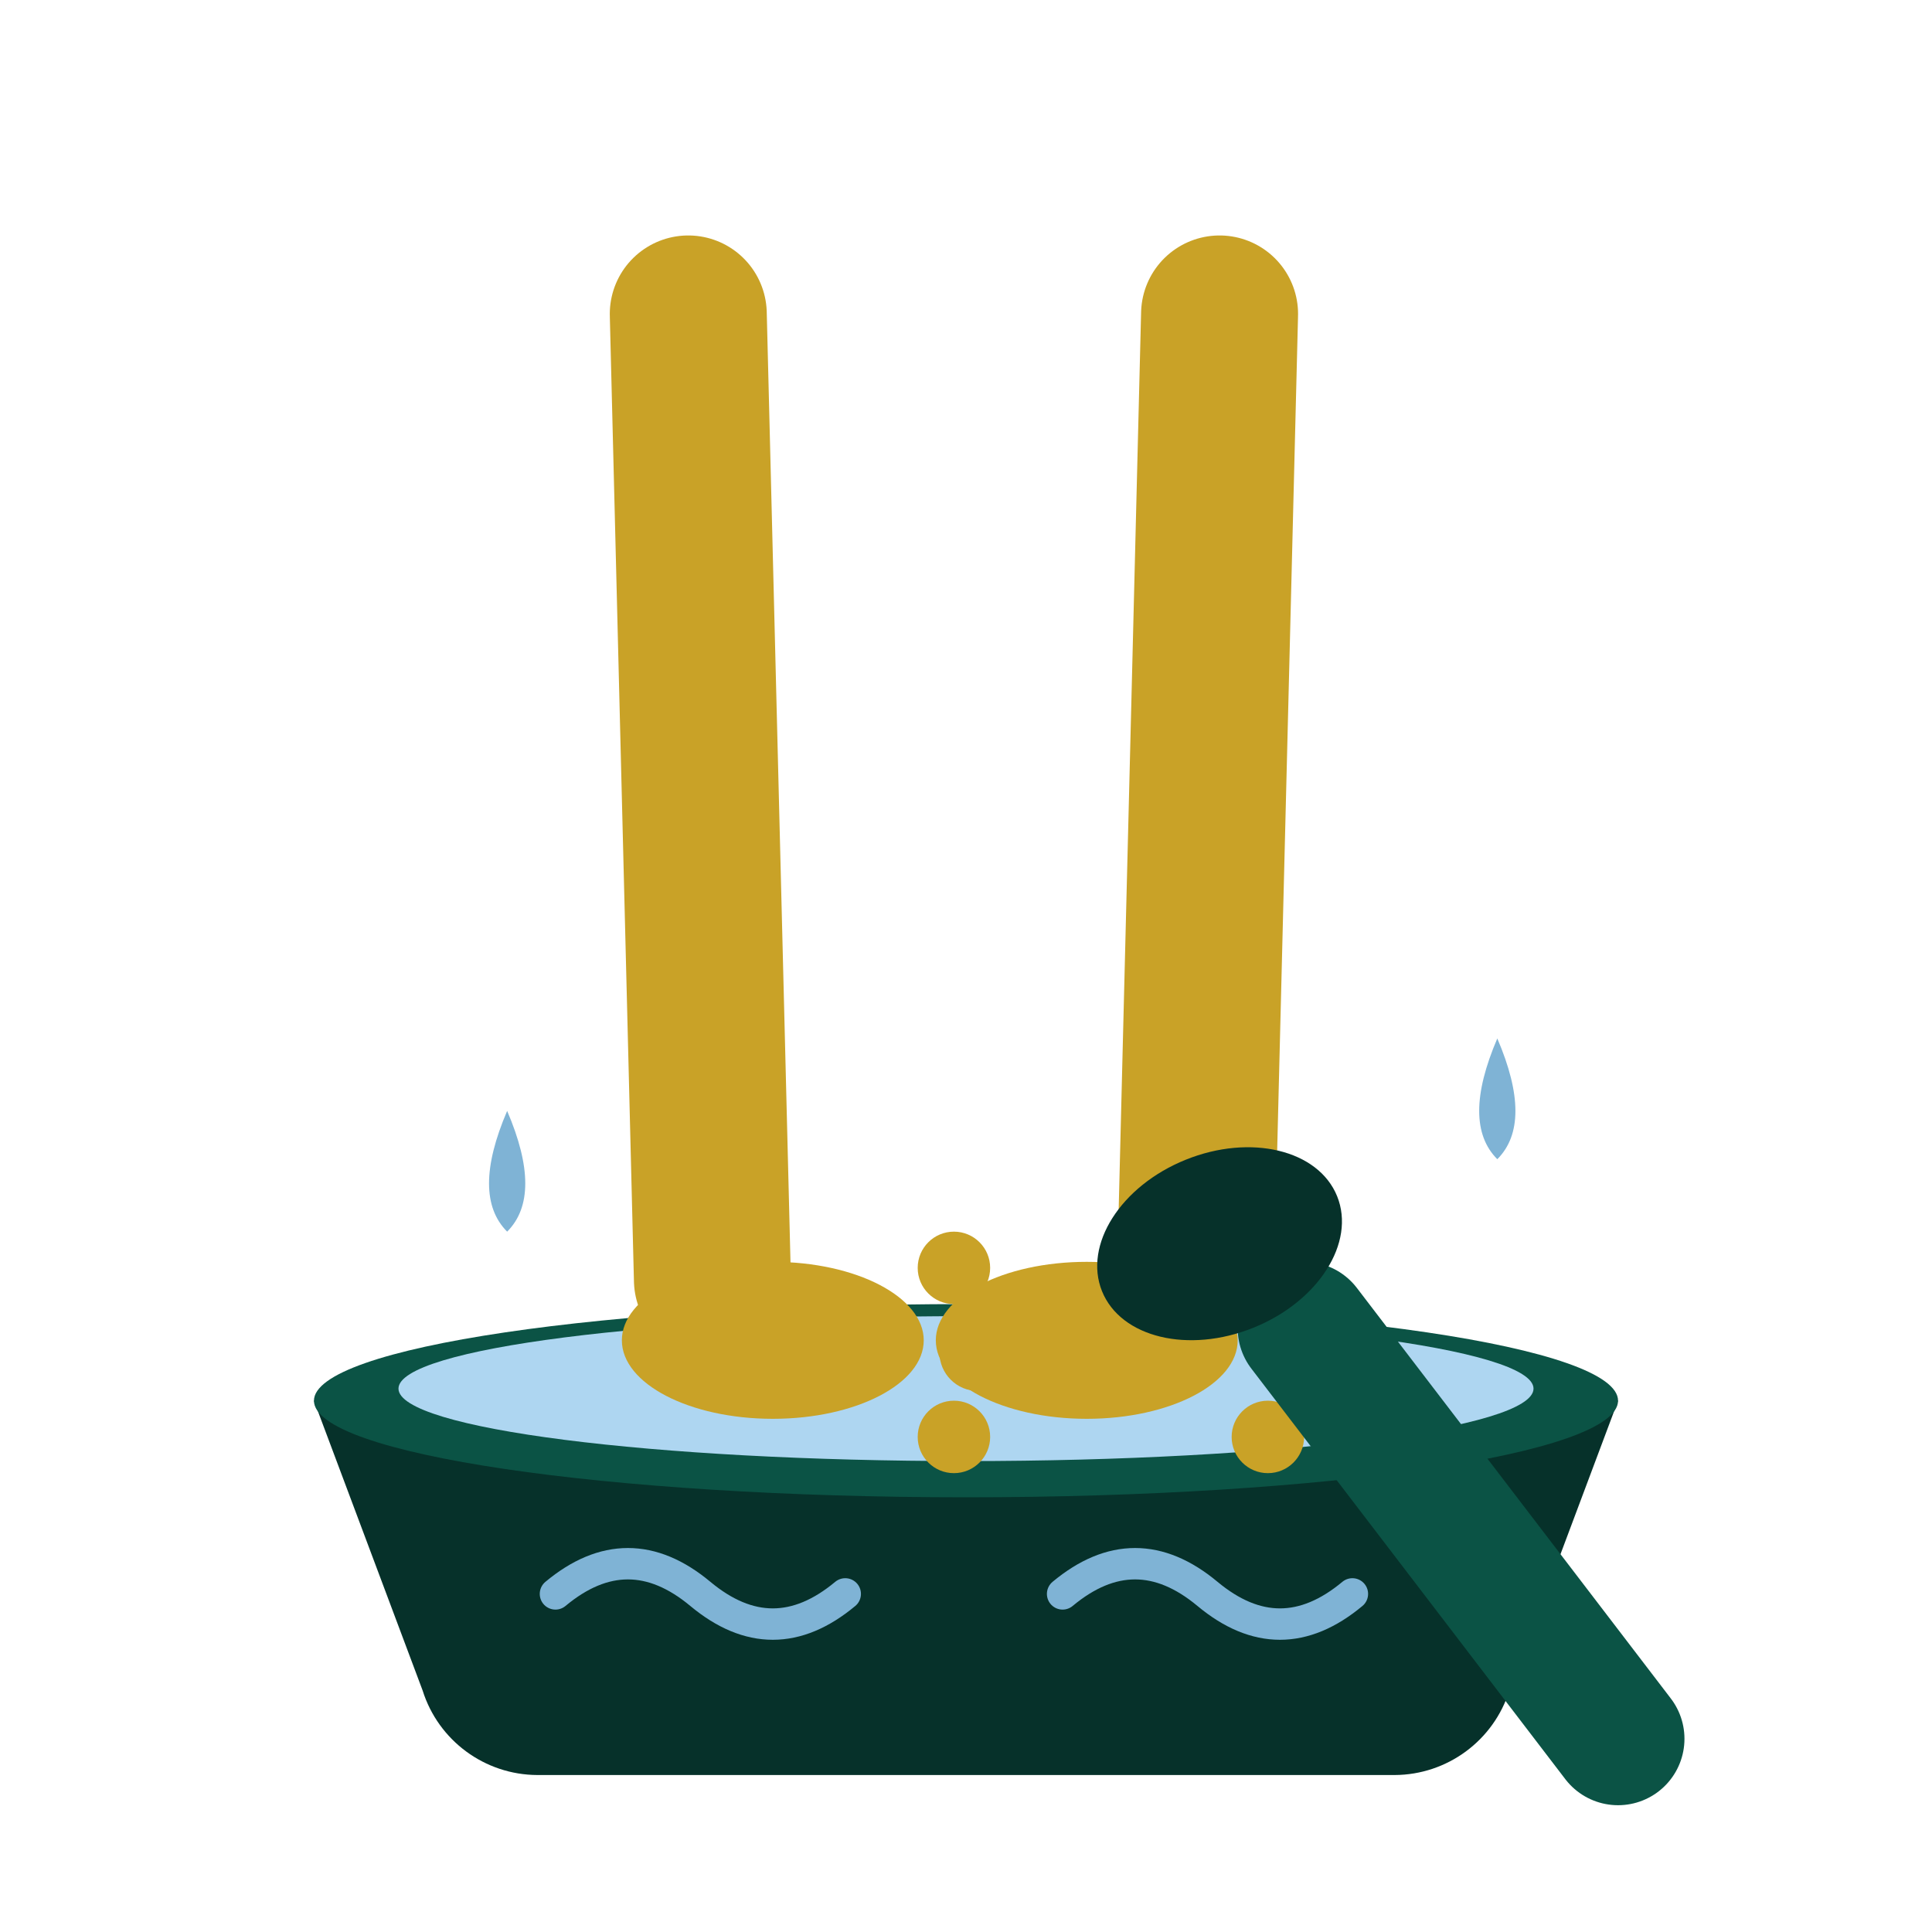
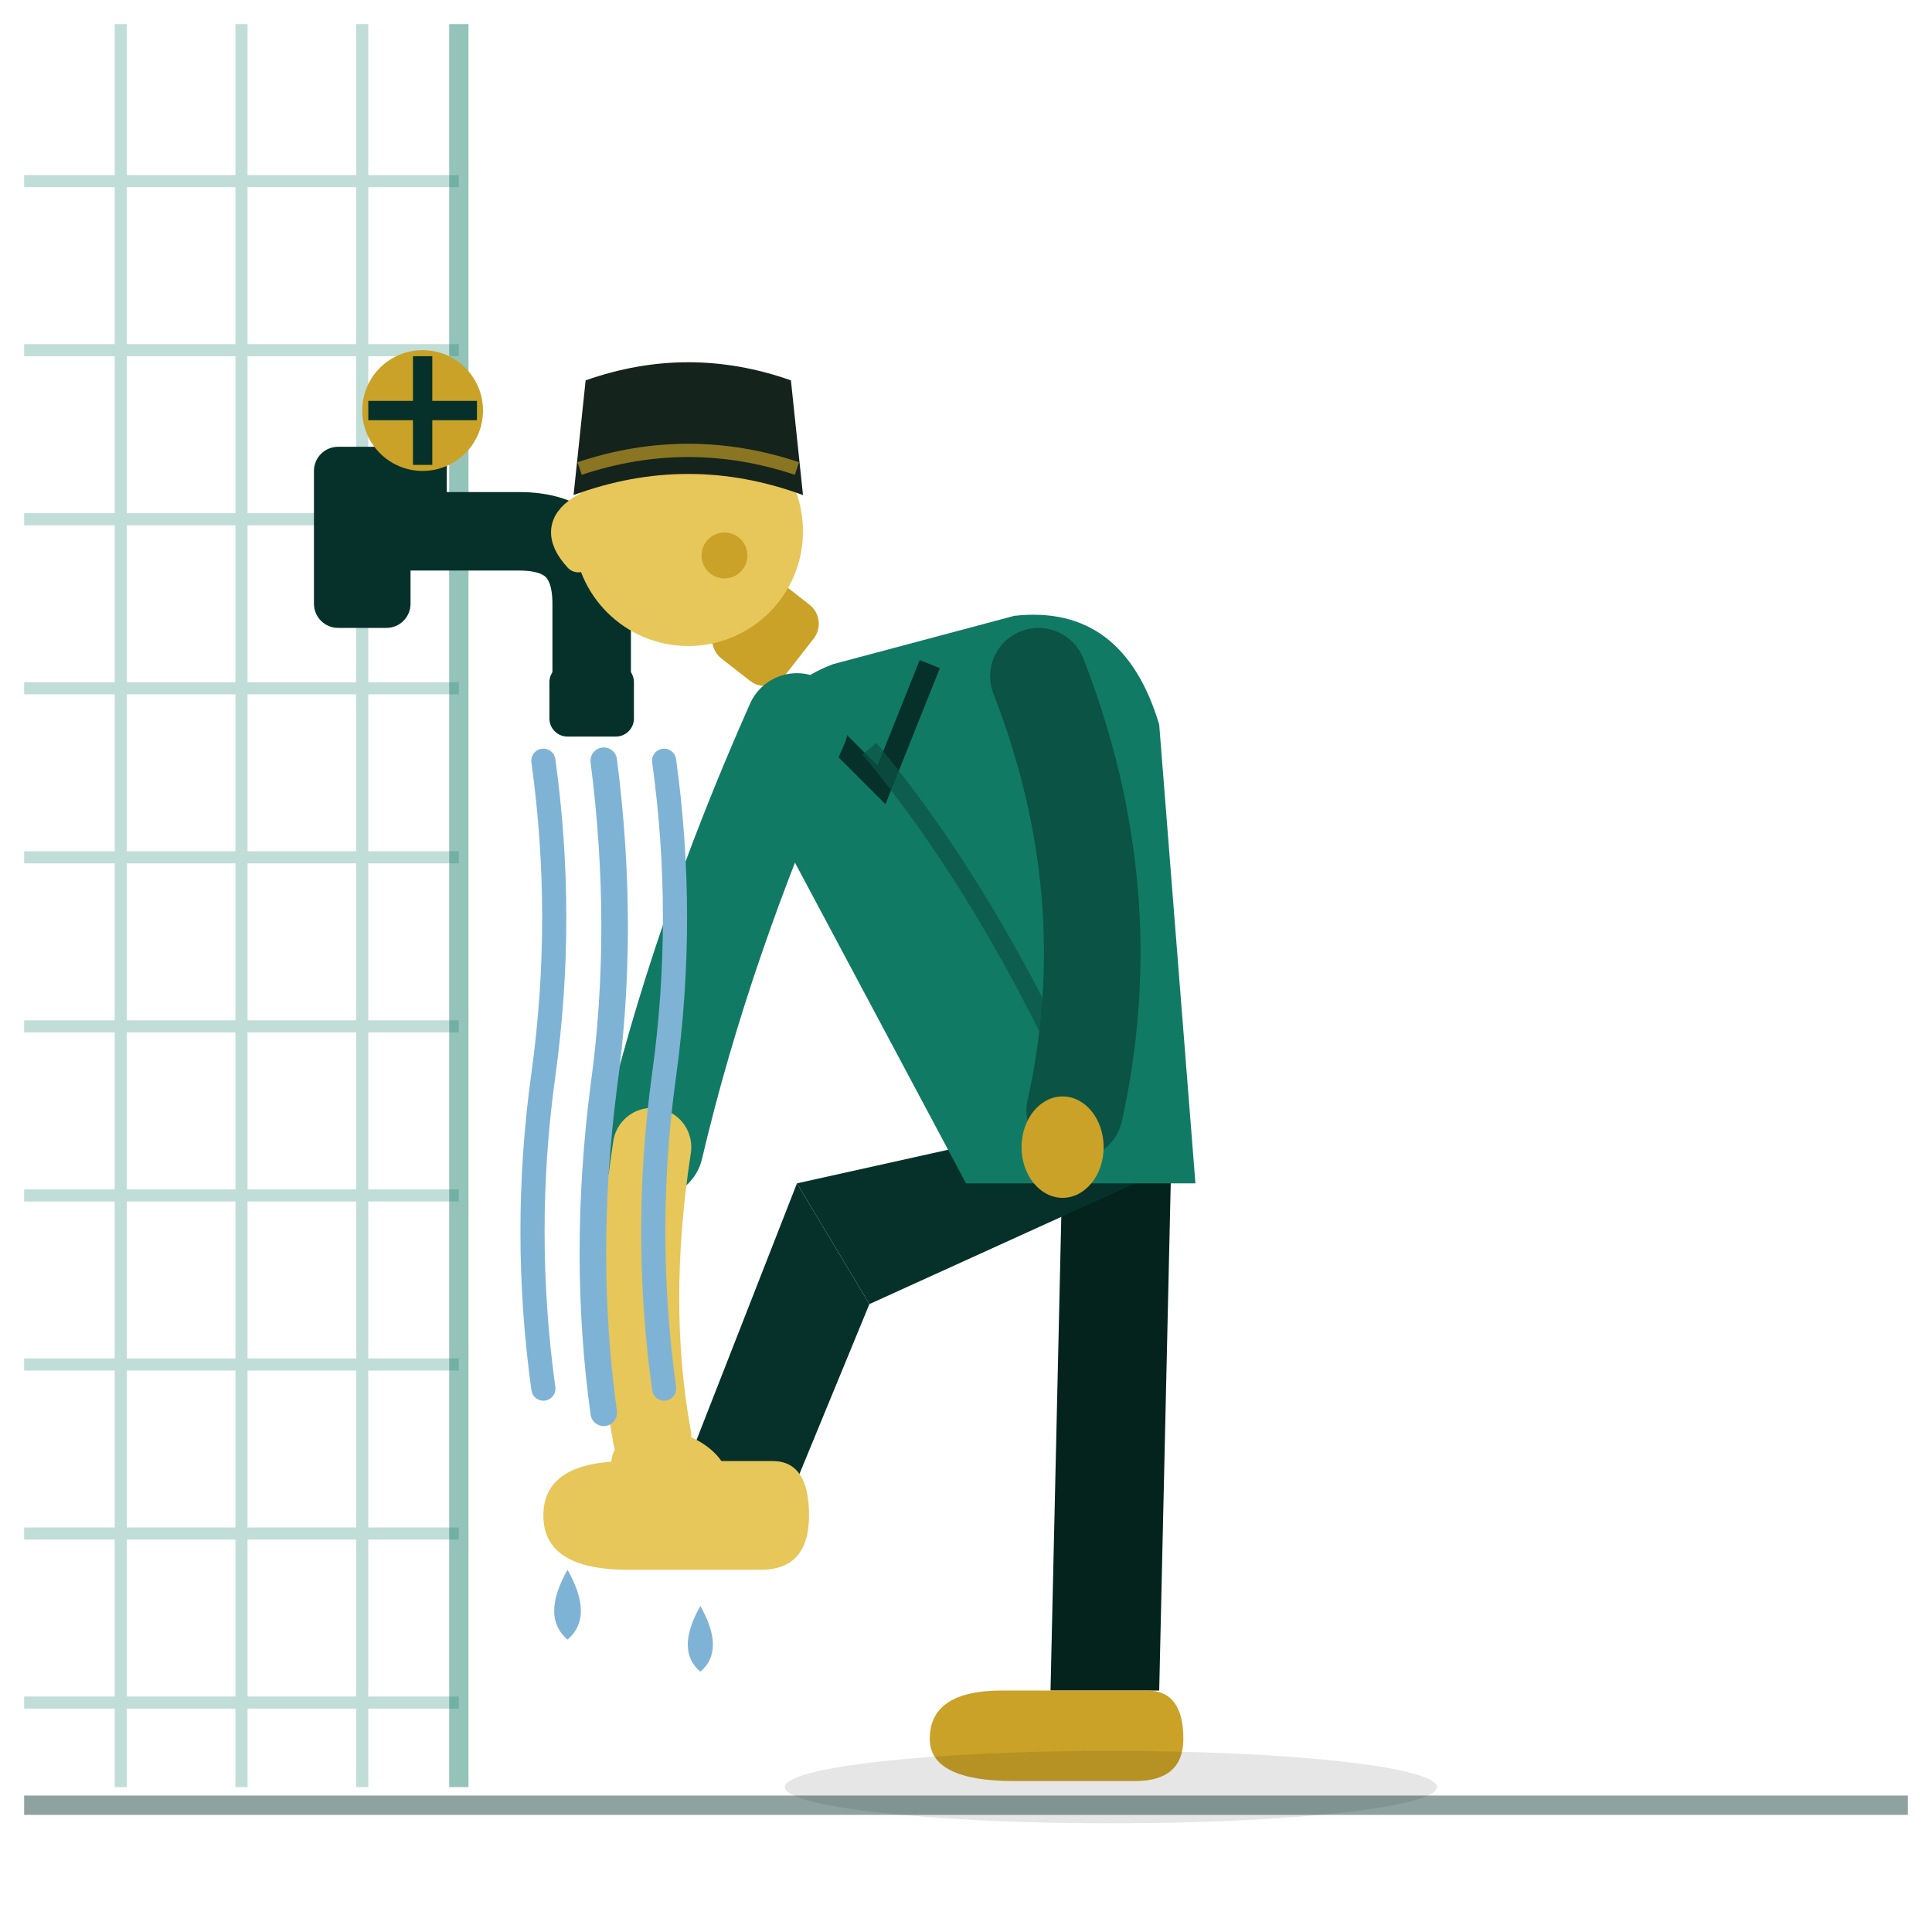
<svg xmlns="http://www.w3.org/2000/svg" viewBox="0 0 160 160">
-   <path d="M57 26 L59 106" stroke="#C9A227" stroke-width="13" stroke-linecap="round" />
-   <path d="M101 26 L99 106" stroke="#C9A227" stroke-width="13" stroke-linecap="round" />
-   <path d="M26 116 h108 l-9 24 a10 10 0 0 1 -9.5 7 h-71 a10 10 0 0 1 -9.5 -7 Z" fill="#06312A" />
-   <ellipse cx="80" cy="116" rx="54" ry="8" fill="#0B5345" />
-   <ellipse cx="80" cy="115" rx="47" ry="6" fill="#AED6F1" />
-   <ellipse cx="64" cy="111" rx="12.5" ry="6.5" fill="#C9A227" />
-   <ellipse cx="90" cy="111" rx="12.5" ry="6.5" fill="#C9A227" />
-   <circle cx="79" cy="105" r="3" fill="#C9A227" />
-   <circle cx="81" cy="112" r="3.2" fill="#C9A227" />
-   <circle cx="79" cy="119" r="3" fill="#C9A227" />
-   <circle cx="105" cy="105" r="3" fill="#C9A227" />
-   <circle cx="107" cy="112" r="3.2" fill="#C9A227" />
-   <circle cx="105" cy="119" r="3" fill="#C9A227" />
-   <path d="M134 144 L108 110" stroke="#0B5345" stroke-width="11" stroke-linecap="round" />
-   <ellipse cx="101" cy="103" rx="10.5" ry="7.5" fill="#06312A" transform="rotate(-22 101 103)" />
-   <path d="M46 132 q6 -5 12 0 q6 5 12 0 M88 132 q6 -5 12 0 q6 5 12 0" fill="none" stroke="#7FB3D5" stroke-width="2.6" stroke-linecap="round" />
-   <path d="M42 92 q-3 7 0 10 q3 -3 0 -10Z" fill="#7FB3D5" />
-   <path d="M124 86 q-3 7 0 10 q3 -3 0 -10Z" fill="#7FB3D5" />
+   <g fill="none" stroke="#117A65" stroke-width="1" opacity="0.26">
+     <path d="M10 2 V148 M20 2 V148 M30 2 V148" />
+     <path d="M2 15 H38 M2 29 H38 M2 43 H38 M2 57 H38 M2 71 H38 M2 85 H38 M2 99 H38 M2 113 H38 M2 127 H38 M2 141 H38" />
+   </g>
+   <line x1="38" y1="2" x2="38" y2="148" stroke="#117A65" stroke-width="1.6" opacity="0.45" />
+   <rect x="26" y="37" width="8" height="15" rx="2" fill="#06312A" />
+   <path d="M30 44 H43 Q49 44 49 50 V57" fill="none" stroke="#06312A" stroke-width="6.5" stroke-linecap="round" />
+   <rect x="45.5" y="55" width="7" height="6" rx="1.5" fill="#06312A" />
+   <line x1="35" y1="44" x2="35" y2="37" stroke="#06312A" stroke-width="4" />
+   <circle cx="35" cy="34" r="5" fill="#C9A227" />
+   <path d="M30.5 34 H39.5 M35 29.5 V38.5" stroke="#06312A" stroke-width="1.6" />
+   <polygon points="88,96 97,96 96,140 87,140" fill="#04231D" />
+   <path d="M95 140 L83 140 Q77 140 77 144 Q77 147.5 84 147.5 L94 147.5 Q98 147.5 98 144 Q98 140 95 140 Z" fill="#C9A227" />
+   <polygon points="84,94 94,98 72,108 66,98" fill="#06312A" />
+   <polygon points="72,108 66,98 57,121 65,125" fill="#06312A" />
+   <path d="M64 121 L52 121 Q45 121 45 125.5 Q45 130 52 130 L63 130 Q67 130 67 125.5 Q67 121 64 121 Z" fill="#E7C65A" />
+   <path d="M80 98 L64 68 Q61 58 69 55 L84 51 Q93 50 96 60 L99 98 Z" fill="#117A65" />
+   <path d="M66 58 L73 65 L77 55" fill="none" stroke="#06312A" stroke-width="1.8" />
+   <path d="M72 62 Q82 74 90 92" fill="none" stroke="#0B5345" stroke-width="1.5" opacity="0.7" />
+   <path d="M86 56 Q93 74 89 92" fill="none" stroke="#0B5345" stroke-width="8" stroke-linecap="round" />
+   <ellipse cx="88" cy="95" rx="3.4" ry="4.2" fill="#C9A227" />
+   <rect x="60" y="48" width="7" height="8" rx="2" fill="#C9A227" transform="rotate(38 63 52)" />
+   <circle cx="57" cy="44" r="9.5" fill="#E7C65A" />
+   <path d="M48.5 42 q-3 1.6 -0.6 4.2" fill="none" stroke="#E7C65A" stroke-width="2.4" stroke-linecap="round" />
+   <circle cx="60" cy="46" r="1.9" fill="#C9A227" />
+   <path d="M47.5 41 L48.5 31.5 Q57 28.5 65.5 31.5 L66.5 41 Q57 37.5 47.5 41 Z" fill="#14231C" />
+   <path d="M48 38.8 Q57 35.8 66 38.8" fill="none" stroke="#C9A227" stroke-width="1.1" opacity="0.65" />
+   <path d="M66 60 Q58 78 54 95" fill="none" stroke="#117A65" stroke-width="8.5" stroke-linecap="round" />
+   <path d="M54 95 Q52 108 54 119" fill="none" stroke="#E7C65A" stroke-width="6.5" stroke-linecap="round" />
+   <ellipse cx="55.5" cy="122" rx="5" ry="3.4" fill="#E7C65A" transform="rotate(18 55.5 122)" />
+   <path d="M45 63 q1.8 13 0 26 q-1.8 13 0 26" fill="none" stroke="#7FB3D5" stroke-width="2.0" stroke-linecap="round" />
+   <path d="M50 63 q1.8 14 0 27 q-1.8 14 0 27" fill="none" stroke="#7FB3D5" stroke-width="2.2" stroke-linecap="round" />
+   <path d="M55 63 q1.8 13 0 26 q-1.8 13 0 26" fill="none" stroke="#7FB3D5" stroke-width="2.0" stroke-linecap="round" />
+   <path d="M47 130 q2.21 3.91 0 5.78 q-2.21 -1.87 0 -5.78 Z" fill="#7FB3D5" />
+   <path d="M58 133 q2.08 3.68 0 5.44 q-2.08 -1.76 0 -5.44 Z" fill="#7FB3D5" />
+   <ellipse cx="92" cy="148" rx="27" ry="3" fill="#000" opacity="0.10" />
+   <line x1="2" y1="149.5" x2="158" y2="149.5" stroke="#06312A" stroke-width="1.6" opacity="0.45" />
</svg>
